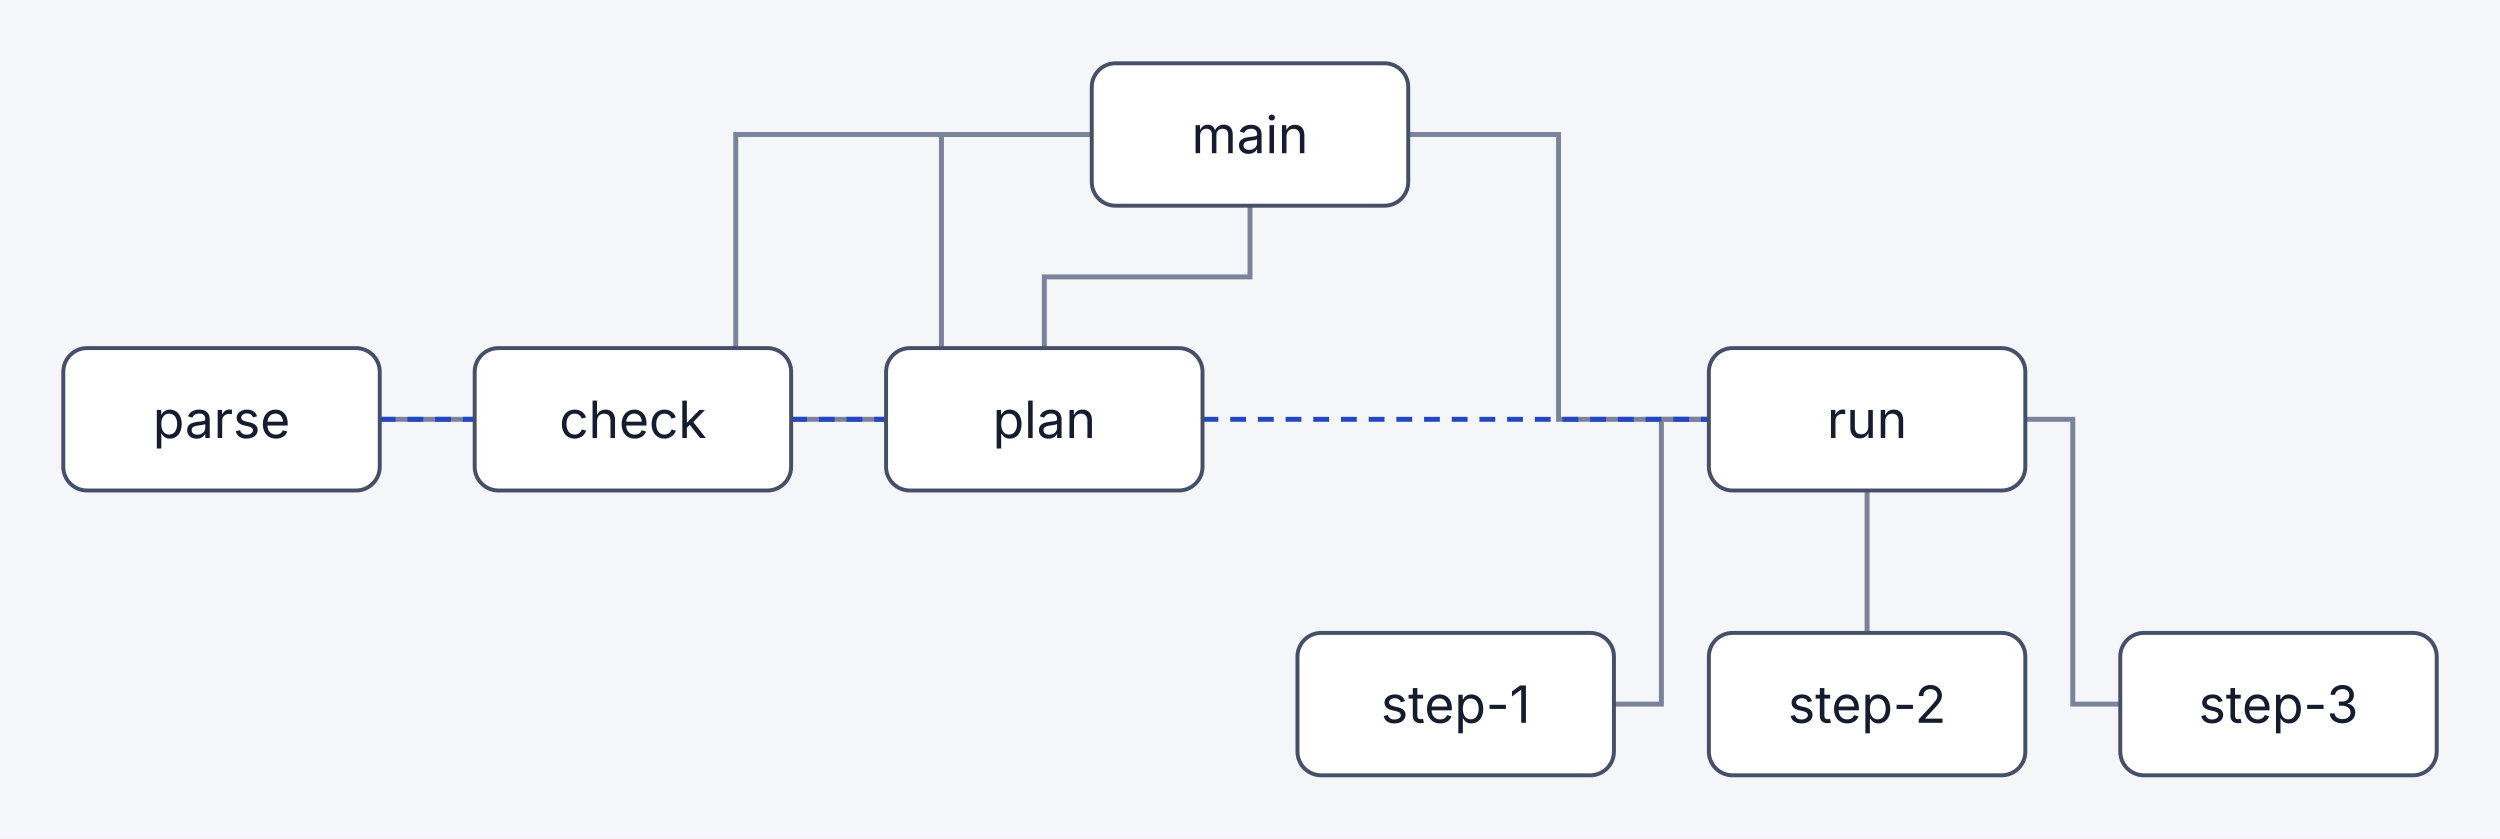
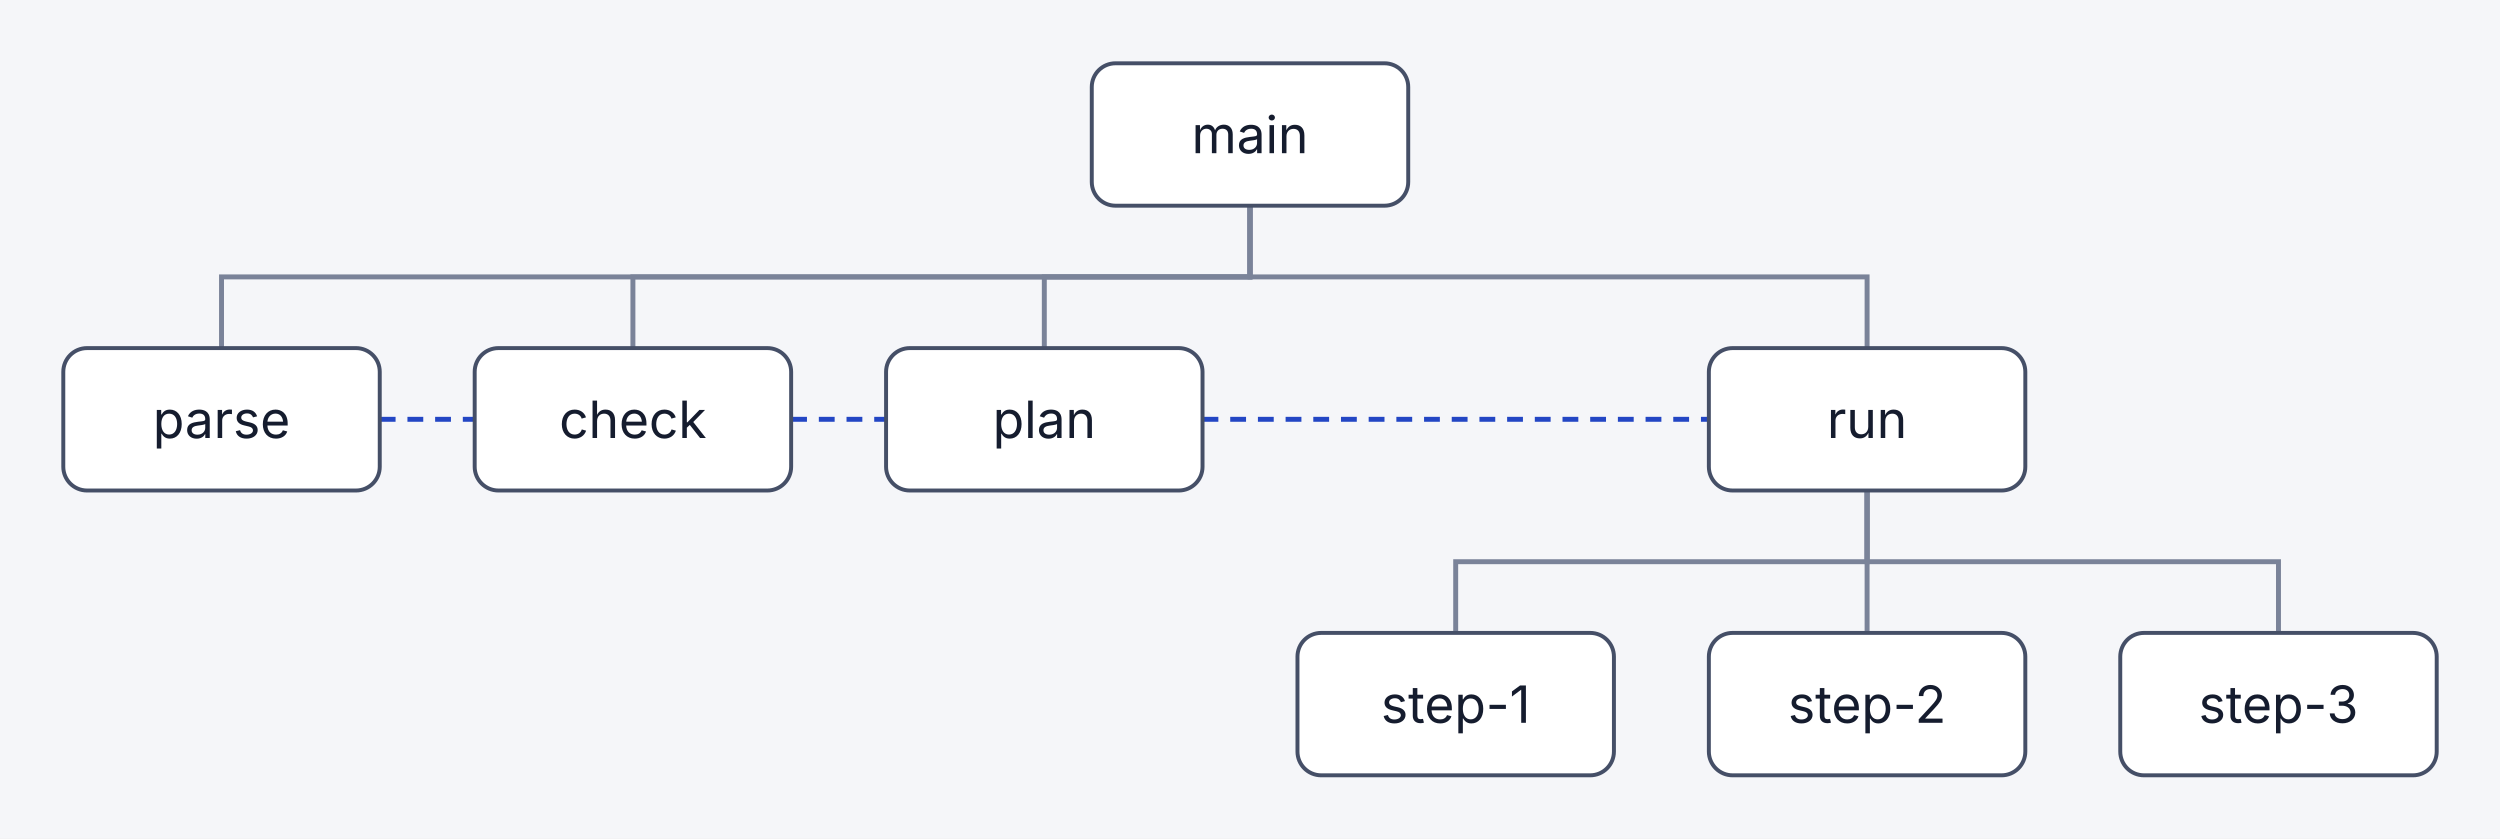
<svg xmlns="http://www.w3.org/2000/svg" viewBox="-276 -16 632 212" width="632" height="212" role="img" font-family="system-ui, -apple-system, 'Segoe UI', sans-serif" font-size="13">
  <rect class="ireko-background" x="-276" y="-16" width="632" height="212" fill="#f5f6f9" />
  <g class="ireko-containers">
</g>
  <g class="ireko-edges" fill="none">
-     <polyline class="ireko-edge" data-id="main-&gt;parse" points="0,18 -90,18 -90,90 -180,90" stroke="#7a8399" stroke-width="1.25" />
-     <polyline class="ireko-edge" data-id="main-&gt;check" points="0,18 -38,18 -38,90 -76,90" stroke="#7a8399" stroke-width="1.25" />
+     <polyline class="ireko-edge" data-id="main-&gt;parse" points="40,36 40,54 -220,54 -220,72" stroke="#7a8399" stroke-width="1.25" />
+     <polyline class="ireko-edge" data-id="main-&gt;check" points="40,36 40,54 -116,54 -116,72" stroke="#7a8399" stroke-width="1.25" />
    <polyline class="ireko-edge" data-id="main-&gt;plan" points="40,36 40,54 -12,54 -12,72" stroke="#7a8399" stroke-width="1.25" />
-     <polyline class="ireko-edge" data-id="main-&gt;run" points="80,18 118,18 118,90 156,90" stroke="#7a8399" stroke-width="1.25" />
-     <polyline class="ireko-edge" data-id="run-&gt;step-1" points="156,90 144,90 144,162 132,162" stroke="#7a8399" stroke-width="1.25" />
+     <polyline class="ireko-edge" data-id="main-&gt;run" points="40,36 40,54 196,54 196,72" stroke="#7a8399" stroke-width="1.25" />
+     <polyline class="ireko-edge" data-id="run-&gt;step-1" points="196,108 196,126 92,126 92,144" stroke="#7a8399" stroke-width="1.25" />
    <polyline class="ireko-edge" data-id="run-&gt;step-2" points="196,108 196,144" stroke="#7a8399" stroke-width="1.25" />
-     <polyline class="ireko-edge" data-id="run-&gt;step-3" points="236,90 248,90 248,162 260,162" stroke="#7a8399" stroke-width="1.25" />
+     <polyline class="ireko-edge" data-id="run-&gt;step-3" points="196,108 196,126 300,126 300,144" stroke="#7a8399" stroke-width="1.25" />
    <polyline class="ireko-edge" data-id="edge-0" points="-180,90 -156,90" stroke="#2346c4" stroke-width="1.25" stroke-dasharray="4 3" />
    <polyline class="ireko-edge" data-id="edge-1" points="-76,90 -52,90" stroke="#2346c4" stroke-width="1.25" stroke-dasharray="4 3" />
    <polyline class="ireko-edge" data-id="edge-2" points="28,90 156,90" stroke="#2346c4" stroke-width="1.25" stroke-dasharray="4 3" />
  </g>
  <g class="ireko-nodes">
    <g class="ireko-node" data-id="main">
      <rect x="0" y="0" width="80" height="36" rx="6" fill="#ffffff" stroke="#454f67" />
      <text x="40" y="18" font-size="13" text-anchor="middle" dominant-baseline="central" fill="#151c2e">main</text>
    </g>
    <g class="ireko-node" data-id="parse">
      <rect x="-260" y="72" width="80" height="36" rx="6" fill="#ffffff" stroke="#454f67" />
      <text x="-220" y="90" font-size="13" text-anchor="middle" dominant-baseline="central" fill="#151c2e">parse</text>
    </g>
    <g class="ireko-node" data-id="check">
      <rect x="-156" y="72" width="80" height="36" rx="6" fill="#ffffff" stroke="#454f67" />
      <text x="-116" y="90" font-size="13" text-anchor="middle" dominant-baseline="central" fill="#151c2e">check</text>
    </g>
    <g class="ireko-node" data-id="plan">
      <rect x="-52" y="72" width="80" height="36" rx="6" fill="#ffffff" stroke="#454f67" />
      <text x="-12" y="90" font-size="13" text-anchor="middle" dominant-baseline="central" fill="#151c2e">plan</text>
    </g>
    <g class="ireko-node" data-id="run">
      <rect x="156" y="72" width="80" height="36" rx="6" fill="#ffffff" stroke="#454f67" />
      <text x="196" y="90" font-size="13" text-anchor="middle" dominant-baseline="central" fill="#151c2e">run</text>
    </g>
    <g class="ireko-node" data-id="step-1">
      <rect x="52" y="144" width="80" height="36" rx="6" fill="#ffffff" stroke="#454f67" />
      <text x="92" y="162" font-size="13" text-anchor="middle" dominant-baseline="central" fill="#151c2e">step-1</text>
    </g>
    <g class="ireko-node" data-id="step-2">
      <rect x="156" y="144" width="80" height="36" rx="6" fill="#ffffff" stroke="#454f67" />
      <text x="196" y="162" font-size="13" text-anchor="middle" dominant-baseline="central" fill="#151c2e">step-2</text>
    </g>
    <g class="ireko-node" data-id="step-3">
      <rect x="260" y="144" width="80" height="36" rx="6" fill="#ffffff" stroke="#454f67" />
      <text x="300" y="162" font-size="13" text-anchor="middle" dominant-baseline="central" fill="#151c2e">step-3</text>
    </g>
  </g>
</svg>
